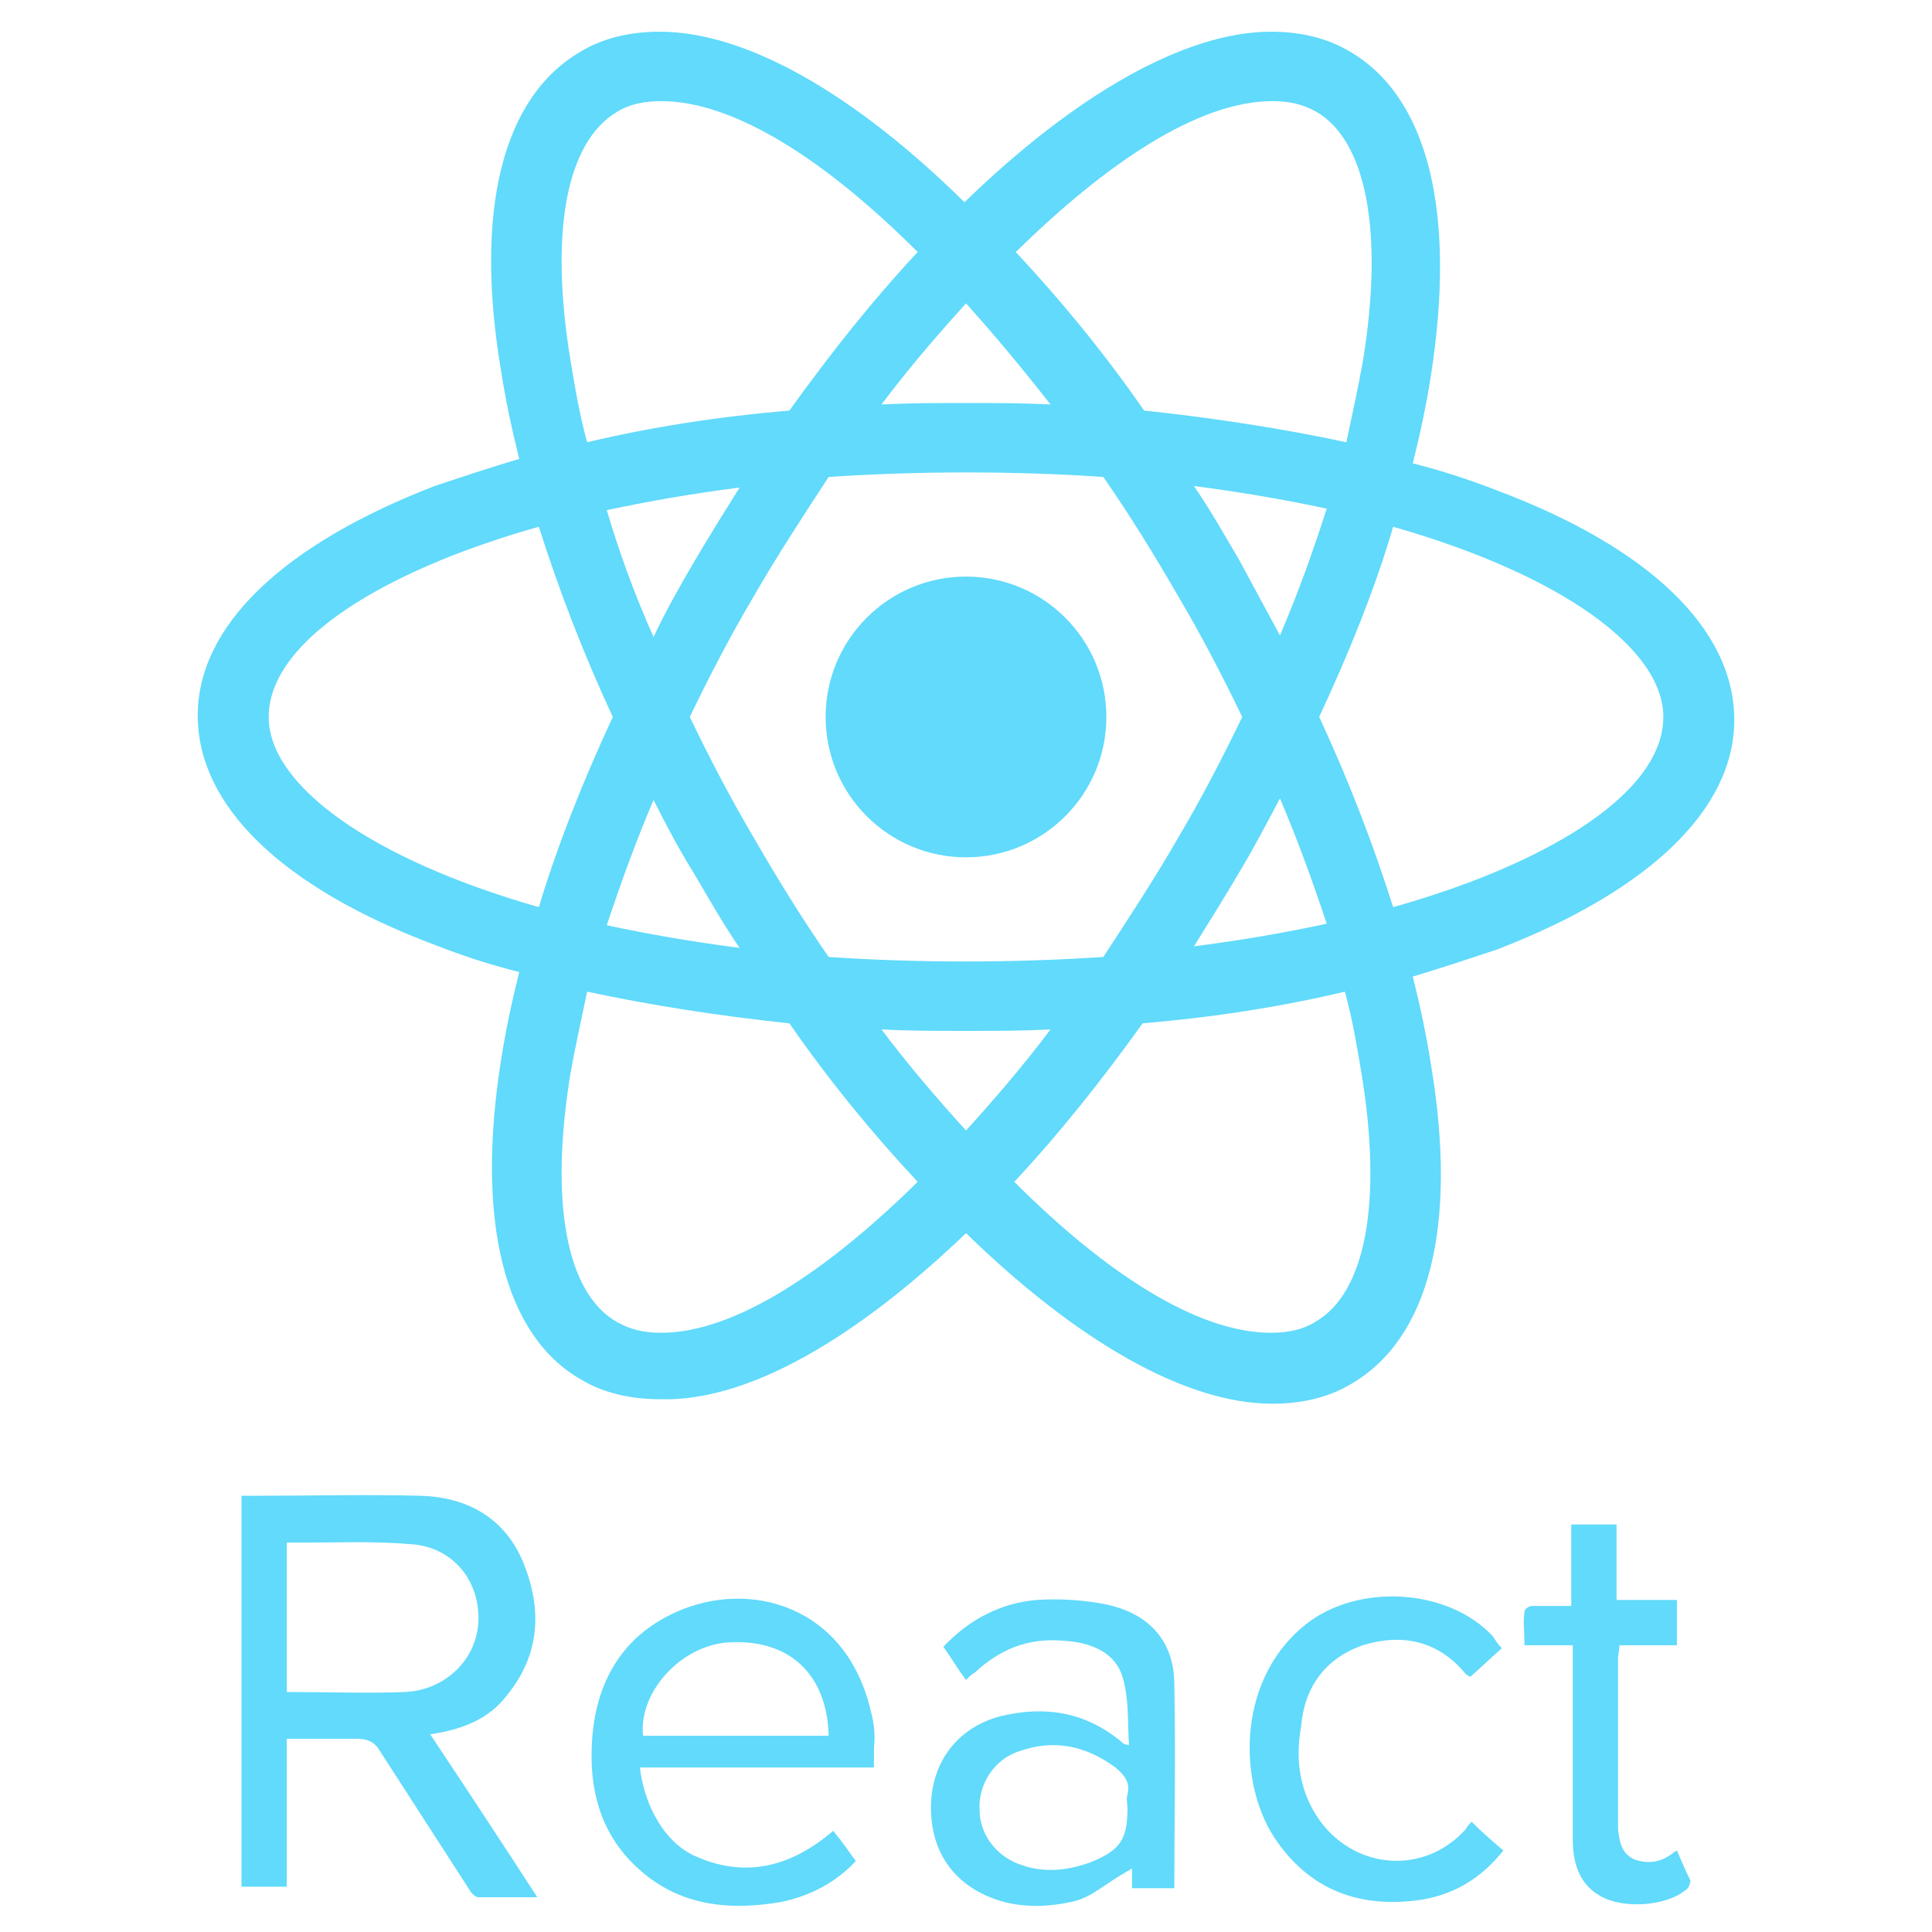
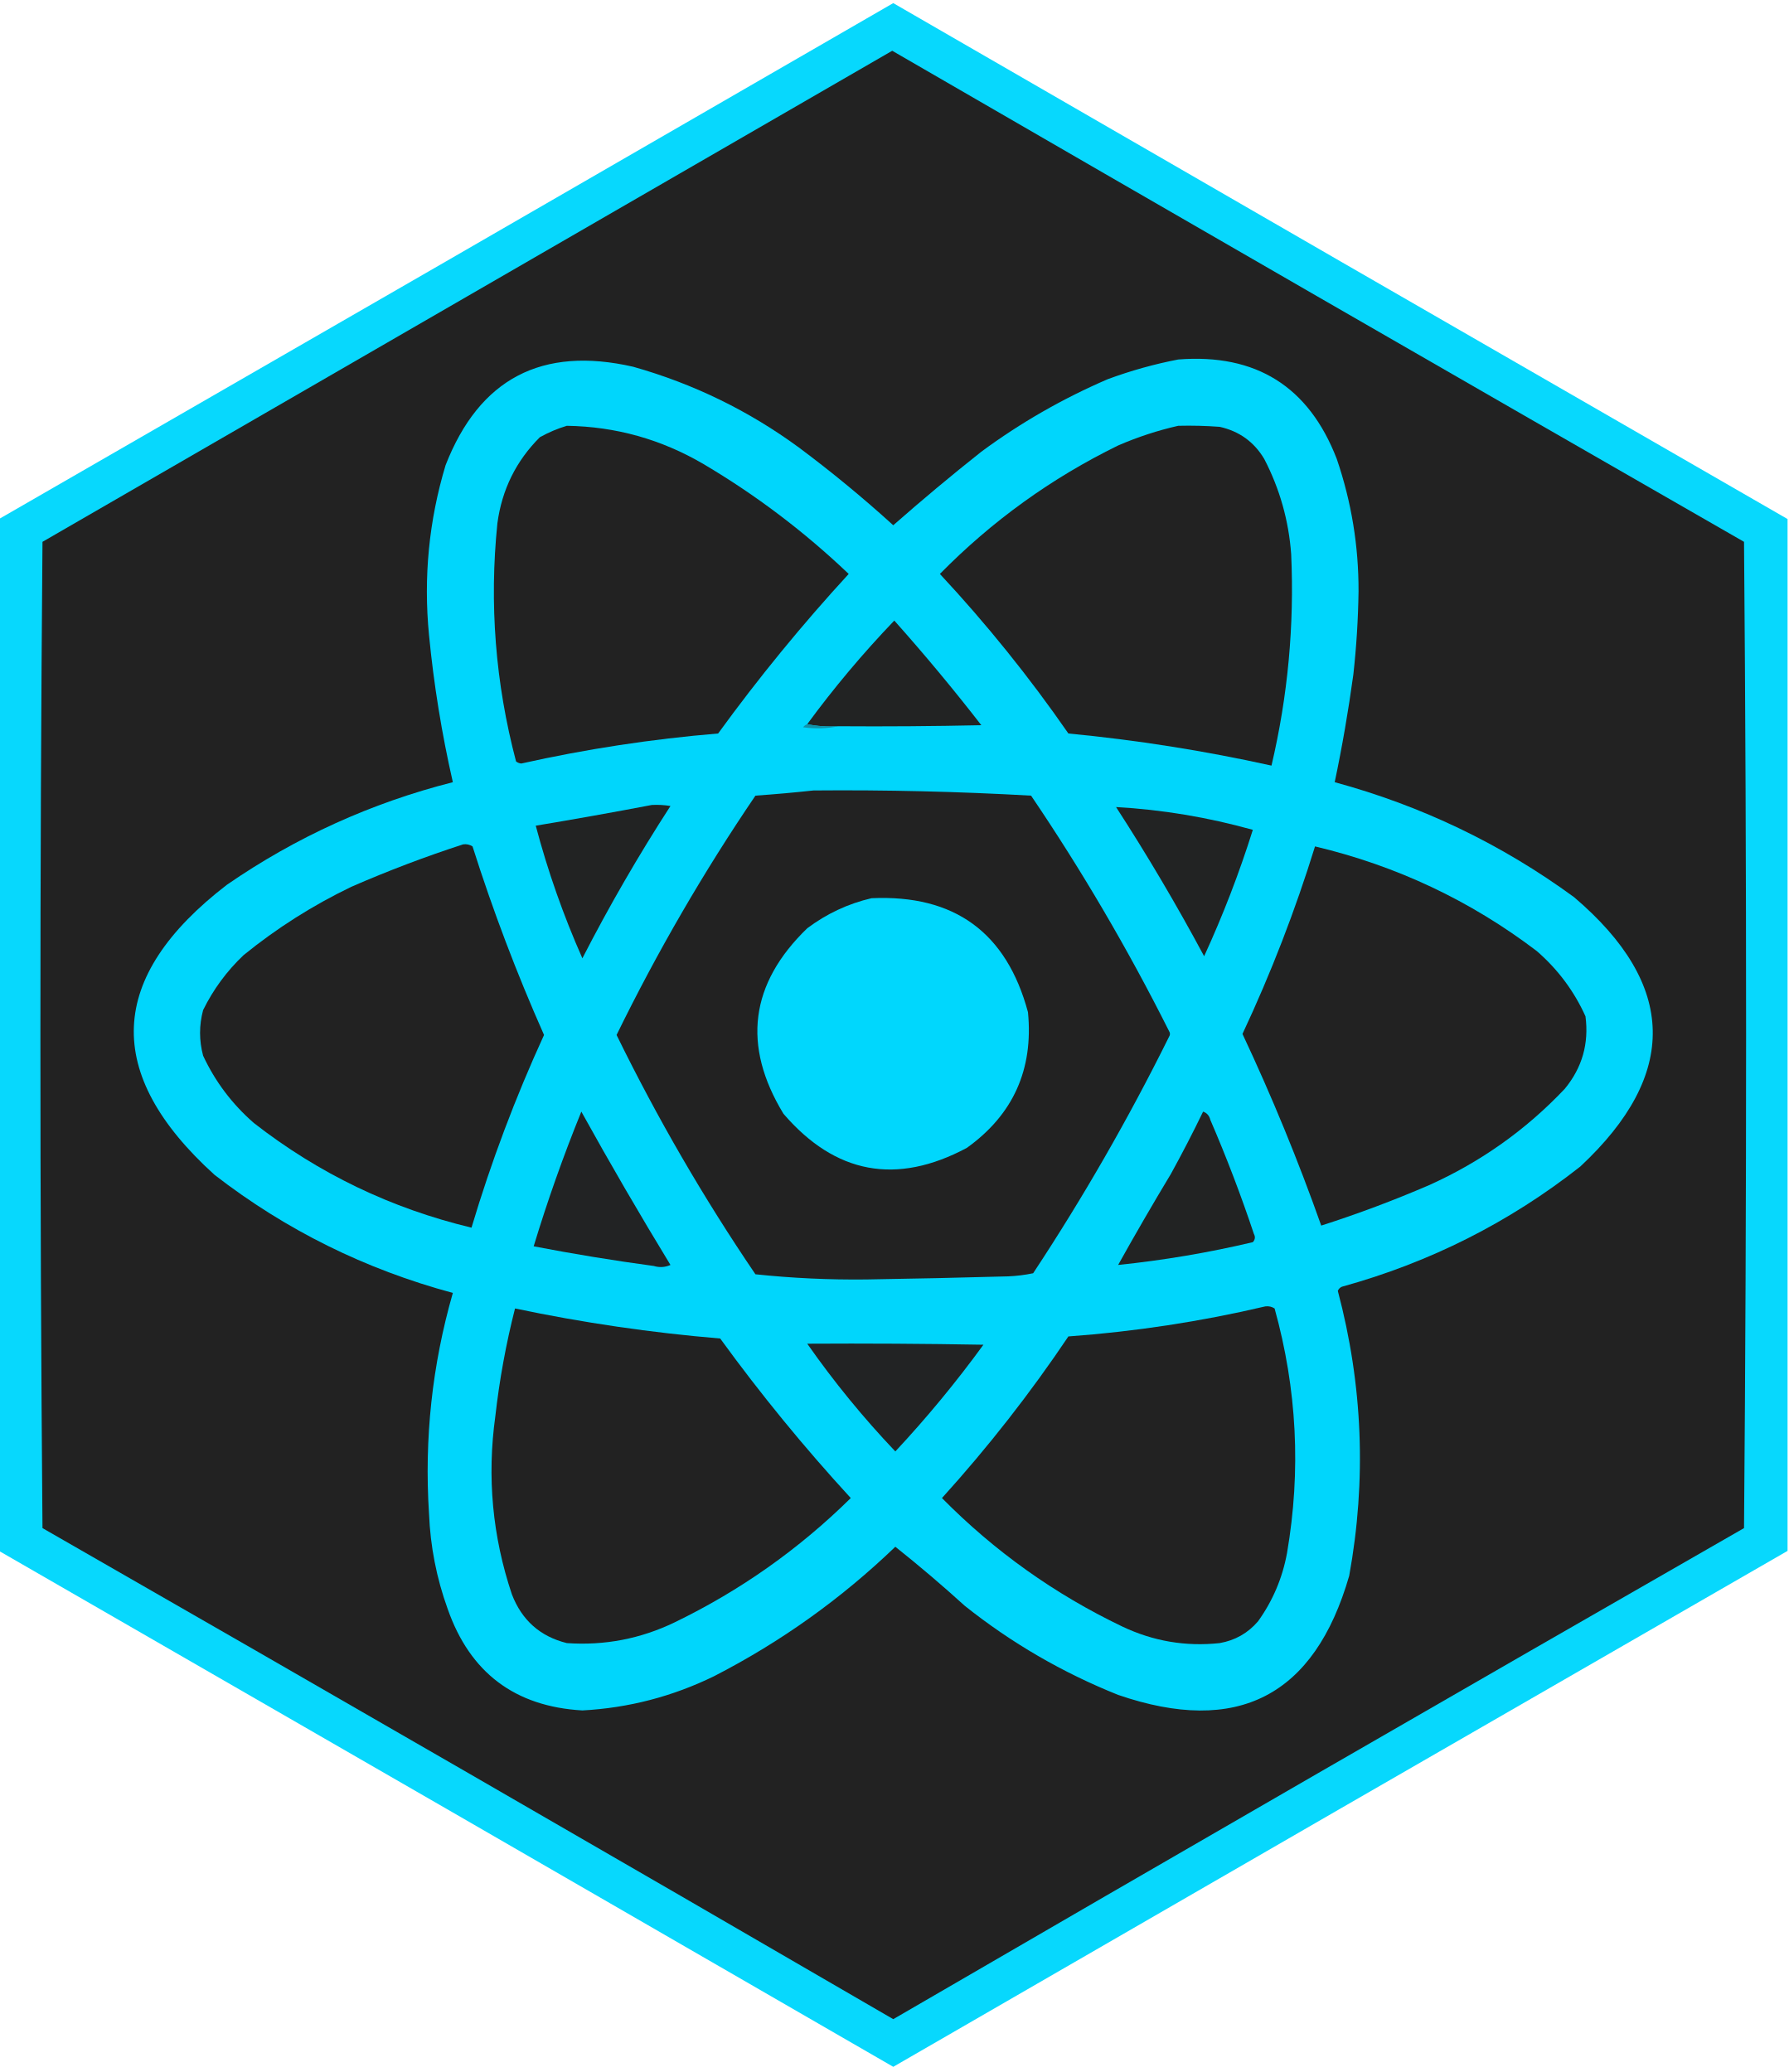
- <svg xmlns="http://www.w3.org/2000/svg" viewBox="0 0 128 128" enable-background="new 0 0 128 128">
-   <g fill="#61DAFB">
-     <circle cx="64" cy="47.5" r="9.3" />
-     <path d="M64 81.7c7.3 7.1 14.5 11.3 20.3 11.3 1.9 0 3.7-.4 5.2-1.3 5.2-3 7.1-10.5 5.3-21.2-.3-1.9-.7-3.8-1.2-5.8 2-.6 3.8-1.2 5.6-1.8 10.1-3.9 15.7-9.3 15.7-15.2 0-6-5.6-11.4-15.7-15.2-1.8-.7-3.6-1.3-5.6-1.8.5-2 .9-3.9 1.2-5.8 1.7-10.9-.2-18.5-5.4-21.5-1.5-.9-3.3-1.3-5.2-1.3-5.7 0-13 4.2-20.3 11.3-7.2-7.1-14.4-11.3-20.2-11.3-1.9 0-3.7.4-5.2 1.3-5.2 3-7.1 10.5-5.3 21.2.3 1.9.7 3.8 1.2 5.8-2 .6-3.8 1.2-5.6 1.8-10.1 3.9-15.7 9.3-15.7 15.2 0 6 5.6 11.4 15.7 15.2 1.8.7 3.6 1.3 5.6 1.8-.5 2-.9 3.9-1.2 5.8-1.7 10.7.2 18.3 5.3 21.2 1.5.9 3.3 1.3 5.2 1.3 5.8.2 13-4 20.3-11zm-5.6-13.5c1.8.1 3.7.1 5.6.1 1.9 0 3.8 0 5.6-.1-1.8 2.4-3.7 4.6-5.6 6.7-1.9-2.1-3.8-4.3-5.6-6.7zm-12.4-10.3c1 1.7 1.9 3.3 3 4.9-3.1-.4-6-.9-8.8-1.5.9-2.7 1.9-5.5 3.1-8.3.8 1.6 1.7 3.3 2.7 4.9zm-5.8-24.1c2.8-.6 5.7-1.1 8.8-1.5-1 1.6-2 3.2-3 4.9-1 1.7-1.9 3.3-2.7 5-1.3-2.9-2.3-5.7-3.1-8.4zm5.5 13.7c1.3-2.7 2.7-5.4 4.3-8.1 1.5-2.6 3.2-5.2 4.9-7.8 3-.2 6-.3 9.1-.3 3.2 0 6.2.1 9.1.3 1.8 2.6 3.4 5.2 4.9 7.8 1.6 2.7 3 5.4 4.3 8.1-1.3 2.7-2.7 5.4-4.3 8.1-1.5 2.6-3.2 5.2-4.9 7.8-3 .2-6 .3-9.1.3-3.2 0-6.2-.1-9.1-.3-1.8-2.6-3.4-5.2-4.9-7.8-1.6-2.7-3-5.4-4.3-8.1zm39.1-5.4l-2.7-5c-1-1.7-1.9-3.3-3-4.9 3.1.4 6 .9 8.8 1.5-.9 2.8-1.9 5.6-3.1 8.4zm0 10.8c1.2 2.8 2.2 5.6 3.1 8.3-2.8.6-5.7 1.1-8.8 1.5 1-1.6 2-3.2 3-4.9.9-1.5 1.8-3.2 2.7-4.9zm2.3 34.7c-.8.5-1.8.7-2.9.7-4.9 0-11-4-17-10 2.9-3.1 5.7-6.6 8.5-10.5 4.7-.4 9.2-1.1 13.4-2.1.5 1.8.8 3.6 1.1 5.4 1.4 8.5.3 14.6-3.1 16.5zm5.2-52.7c11.2 3.2 17.9 8.1 17.9 12.6 0 3.9-4.6 7.8-12.7 10.9-1.6.6-3.4 1.2-5.2 1.7-1.3-4.1-2.9-8.3-4.9-12.6 2-4.3 3.7-8.5 4.9-12.6zm-8-28.2c1.1 0 2 .2 2.9.7 3.3 1.9 4.5 7.9 3.1 16.5-.3 1.7-.7 3.5-1.1 5.4-4.2-.9-8.7-1.6-13.4-2.1-2.7-3.9-5.6-7.4-8.5-10.5 6-5.9 12.1-10 17-10zm-14.7 20.1c-1.8-.1-3.7-.1-5.6-.1s-3.8 0-5.6.1c1.8-2.4 3.7-4.6 5.6-6.7 1.9 2.1 3.8 4.4 5.6 6.7zm-28.7-19.4c.8-.5 1.8-.7 2.9-.7 4.9 0 11 4 17 10-2.9 3.1-5.7 6.6-8.5 10.5-4.7.4-9.2 1.1-13.4 2.1-.5-1.8-.8-3.6-1.1-5.4-1.4-8.5-.3-14.5 3.1-16.5zm-5.2 52.7c-11.2-3.2-17.9-8.1-17.9-12.6 0-3.9 4.6-7.8 12.7-10.9 1.6-.6 3.4-1.2 5.2-1.7 1.3 4.1 2.9 8.3 4.9 12.6-2 4.3-3.7 8.6-4.9 12.6zm2.1 11c.3-1.7.7-3.5 1.1-5.4 4.2.9 8.7 1.6 13.4 2.1 2.7 3.9 5.6 7.4 8.5 10.5-6 5.9-12.1 10-17 10-1.1 0-2-.2-2.9-.7-3.4-1.9-4.5-8-3.1-16.5zM33.6 112.3c2.2-2.7 2.3-5.7 1.1-8.7-1.2-3-3.7-4.4-6.8-4.5-3.7-.1-7.5 0-11.2 0h-.7v25.9h3v-9.8h4.7c.6 0 1.1.2 1.4.7l6 9.3c.1.2.4.5.6.5h3.9c-2.4-3.7-4.7-7.2-7.1-10.8 2.1-.3 3.9-1 5.1-2.6zm-14.6-.2v-9.9h1.1c2.3 0 4.7-.1 7 .1 2.7.1 4.6 2.2 4.6 4.9s-2.2 4.8-4.9 4.9c-2.4.1-4.8 0-7.8 0zM57.7 113.4c-1.6-7-8-8.8-12.9-6.6-3.8 1.7-5.5 5-5.6 9.1-.1 3.1.8 5.9 3.2 8 2.7 2.4 6 2.7 9.4 2.1 1.9-.4 3.6-1.3 4.9-2.7-.5-.7-1-1.4-1.5-2-2.8 2.4-5.9 3.2-9.3 1.6-2.2-1.1-3.3-3.8-3.5-5.8h15.5v-1.3c.1-.9 0-1.7-.2-2.4zm-15.1 1.6c-.3-3 2.7-6.2 6-6.2 3.8-.1 6.2 2.2 6.3 6.2h-12.3zM73.3 106.3c-1.5-.3-3.1-.4-4.6-.3-2.4.2-4.5 1.3-6.2 3.1.5.7.9 1.4 1.5 2.2.2-.2.4-.4.6-.5 1.6-1.5 3.5-2.3 5.8-2.1 1.8.1 3.5.7 4 2.5.4 1.4.3 2.9.4 4.4-.3 0-.4-.1-.5-.2-2.4-2-5.1-2.4-8-1.7-2.7.7-4.4 2.8-4.6 5.5-.2 3.1 1.2 5.4 3.9 6.5 1.7.7 3.6.7 5.4.3 1.4-.3 2-1.1 4-2.2v1.3h2.8c0-4 .1-8.9 0-13.5 0-2.9-1.7-4.7-4.5-5.3zm1.4 12.6c-.1.3 0 .6 0 .9 0 2.1-.5 2.8-2.5 3.6-1.4.5-2.9.7-4.4.2-1.7-.5-2.9-2-2.9-3.7-.1-1.7 1-3.4 2.7-3.9 2.3-.8 4.4-.3 6.3 1.1.6.5 1 1 .8 1.8zM90.3 109c2.6-.8 5-.3 6.8 1.9l.3.2c.7-.6 1.3-1.2 2.1-1.9-.3-.3-.4-.5-.6-.8-2.9-3.1-8.6-3.5-12.1-1-4.9 3.6-4.8 10.6-2.4 14.3 2.3 3.5 5.6 4.7 9.5 4.2 2.3-.3 4.2-1.4 5.7-3.3-.7-.6-1.4-1.2-2.1-1.9-.2.2-.3.3-.4.5-2.7 3-7.2 2.7-9.6-.5-1.4-1.9-1.7-4.1-1.3-6.3.2-2.5 1.5-4.5 4.1-5.4zM111.1 122.6c-.2.1-.3.2-.3.2-.8.6-1.6.7-2.5.4-.9-.4-1-1.2-1.1-2v-11.4c0-.2 0 .2.1-.8h3.8v-3h-4v-5h-3v5.4h-2.6c-.2 0-.5.2-.5.4-.1.7 0 1.2 0 2.2h3.2v12.8c0 1.6.4 3 1.8 3.8 1.5.9 4.4.7 5.7-.4.2-.1.3-.5.3-.6-.3-.6-.6-1.3-.9-2z" />
+ <svg xmlns="http://www.w3.org/2000/svg" version="1.1" width="863px" height="1000px" style="shape-rendering:geometricPrecision; text-rendering:geometricPrecision; image-rendering:optimizeQuality; fill-rule:evenodd; clip-rule:evenodd">
+   <g>
+     <path style="opacity:0.969" fill="#00d7fd" d="M 862.5,250.5 C 862.5,416.5 862.5,582.5 862.5,748.5C 718.612,831.362 574.779,914.362 431,997.5C 287.221,914.362 143.388,831.362 -0.5,748.5C -0.5,582.5 -0.5,416.5 -0.5,250.5C 143.388,167.638 287.221,84.638 431,1.5C 574.779,84.638 718.612,167.638 862.5,250.5 Z" />
+   </g>
+   <g>
+     <path style="opacity:1" fill="#222222" d="M 430.5,24.5 C 567.309,103.741 704.309,182.741 841.5,261.5C 842.833,420.167 842.833,578.833 841.5,737.5C 704.422,816.121 567.588,895.121 431,974.5C 294.412,895.121 157.578,816.121 20.5,737.5C 19.167,578.833 19.167,420.167 20.5,261.5C 157.229,182.473 293.896,103.473 430.5,24.5 Z" />
+   </g>
+   <g>
+     <path style="opacity:1" fill="#00d6fc" d="M 568.5,173.5 C 606.03,170.561 631.53,186.561 645,221.5C 652.081,242.232 655.581,263.565 655.5,285.5C 655.308,298.874 654.475,312.208 653,325.5C 650.61,343.033 647.61,360.366 644,377.5C 686.067,388.946 724.567,407.446 759.5,433C 809.102,475.233 810.102,518.566 762.5,563C 728.23,589.969 689.897,609.302 647.5,621C 646.572,621.388 645.905,622.055 645.5,623C 657.569,668.458 659.403,714.291 651,760.5C 634.243,818.631 597.076,837.798 539.5,818C 512.636,807.242 487.969,792.909 465.5,775C 454.616,765.112 443.449,755.612 432,746.5C 405.885,771.616 376.719,792.45 344.5,809C 324.415,818.801 303.248,824.301 281,825.5C 248.458,823.628 226.791,807.295 216,776.5C 210.634,761.64 207.634,746.307 207,730.5C 204.674,694.3 208.508,658.8 218.5,624C 176.159,612.585 137.826,593.585 103.5,567C 49.641,518.171 51.641,471.505 109.5,427C 142.806,404.017 179.14,387.517 218.5,377.5C 213.156,354.104 209.323,330.437 207,306.5C 204.282,278.601 206.948,251.268 215,224.5C 231.291,182.767 261.458,166.933 305.5,177C 334.601,185.218 361.267,198.218 385.5,216C 401.26,227.758 416.427,240.258 431,253.5C 444.863,241.304 459.03,229.47 473.5,218C 492.398,204.044 512.731,192.378 534.5,183C 545.702,178.87 557.035,175.703 568.5,173.5 Z" />
+   </g>
+   <g>
+     <path style="opacity:1" fill="#222222" d="M 568.5,205.5 C 575.175,205.334 581.842,205.5 588.5,206C 597.925,208.099 605.092,213.266 610,221.5C 617.486,235.92 621.819,251.253 623,267.5C 624.551,301.944 621.384,335.944 613.5,369.5C 581.171,362.333 548.504,357.166 515.5,354C 496.731,326.888 476.064,301.221 453.5,277C 478.634,251.433 507.301,230.766 539.5,215C 548.99,210.891 558.657,207.725 568.5,205.5 Z" />
+   </g>
+   <g>
+     <path style="opacity:1" fill="#222222" d="M 273.5,205.5 C 297.098,205.864 319.098,212.031 339.5,224C 364.819,238.978 388.153,256.645 409.5,277C 386.987,301.505 365.987,327.171 346.5,354C 314.491,356.668 282.825,361.502 251.5,368.5C 250.558,368.392 249.725,368.059 249,367.5C 239.017,329.69 236.017,291.357 240,252.5C 242.194,236.28 249.027,222.446 260.5,211C 264.741,208.651 269.075,206.818 273.5,205.5 Z" />
+   </g>
+   <g>
+     <path style="opacity:1" fill="#222323" d="M 404.5,350.5 C 399.305,350.821 394.305,350.487 389.5,349.5C 402.378,331.949 416.378,315.283 431.5,299.5C 446.096,315.872 460.096,332.705 473.5,350C 450.502,350.5 427.502,350.667 404.5,350.5 Z" />
+   </g>
+   <g>
+     <path style="opacity:1" fill="#1191a9" d="M 389.5,349.5 C 394.305,350.487 399.305,350.821 404.5,350.5C 399.015,351.652 393.349,351.818 387.5,351C 388.044,350.283 388.711,349.783 389.5,349.5 Z" />
+   </g>
+   <g>
+     <path style="opacity:1" fill="#222222" d="M 392.5,381.5 C 427.528,381.187 462.528,382.02 497.5,384C 522.063,420.272 544.23,458.106 564,497.5C 564.667,498.5 564.667,499.5 564,500.5C 544.442,539.968 522.608,577.968 498.5,614.5C 494.541,615.327 490.541,615.827 486.5,616C 463.67,616.642 440.836,617.142 418,617.5C 400.107,617.707 382.274,616.874 364.5,615C 339.515,578.219 317.182,539.719 297.5,499.5C 317.182,459.281 339.515,420.781 364.5,384C 374.001,383.327 383.335,382.494 392.5,381.5 Z" />
+   </g>
+   <g>
+     <path style="opacity:1" fill="#222323" d="M 314.5,388.5 C 317.518,388.335 320.518,388.502 323.5,389C 308.135,412.724 293.969,437.224 281,462.5C 271.804,441.744 264.304,420.411 258.5,398.5C 277.334,395.363 296.001,392.029 314.5,388.5 Z" />
+   </g>
+   <g>
+     <path style="opacity:1" fill="#222323" d="M 538.5,389.5 C 560.716,390.758 582.716,394.425 604.5,400.5C 597.933,421.377 590.099,441.71 581,461.5C 567.767,436.809 553.6,412.809 538.5,389.5 Z" />
+   </g>
+   <g>
+     <path style="opacity:1" fill="#222222" d="M 223.5,407.5 C 225.144,407.286 226.644,407.62 228,408.5C 237.829,439.49 249.329,469.823 262.5,499.5C 248.658,529.693 236.992,560.693 227.5,592.5C 188.751,583.209 153.751,566.376 122.5,542C 111.998,532.844 103.832,522.011 98,509.5C 96.043,502.153 96.043,494.819 98,487.5C 102.913,477.511 109.413,468.678 117.5,461C 133.48,448.002 150.814,437.002 169.5,428C 187.259,420.251 205.259,413.418 223.5,407.5 Z" />
+   </g>
+   <g>
+     <path style="opacity:1" fill="#222222" d="M 634.5,408.5 C 673.825,417.832 709.491,434.665 741.5,459C 751.673,467.828 759.506,478.328 765,490.5C 766.729,503.642 763.396,515.308 755,525.5C 736.283,545.285 714.45,560.785 689.5,572C 672.486,579.34 655.152,585.84 637.5,591.5C 626.371,560.07 613.704,529.237 599.5,499C 613.26,469.645 624.927,439.479 634.5,408.5 Z" />
+   </g>
+   <g>
+     <path style="opacity:1" fill="#00d7fd" d="M 420.5,433.5 C 460.482,431.666 485.649,449.999 496,488.5C 498.689,516.143 488.855,537.977 466.5,554C 432.528,572.138 403.028,566.638 378,537.5C 358.022,504.587 361.855,474.753 389.5,448C 398.894,440.967 409.227,436.134 420.5,433.5 Z" />
+   </g>
+   <g>
+     <path style="opacity:1" fill="#222324" d="M 280.5,536.5 C 294.302,561.431 308.635,586.098 323.5,610.5C 320.894,611.652 318.227,611.818 315.5,611C 296.035,608.367 276.702,605.2 257.5,601.5C 264.174,579.478 271.841,557.811 280.5,536.5 Z" />
+   </g>
+   <g>
+     <path style="opacity:1" fill="#222323" d="M 580.5,536.5 C 582.335,537.122 583.502,538.456 584,540.5C 591.785,558.521 598.785,576.854 605,595.5C 605.781,596.944 605.614,598.277 604.5,599.5C 583.089,604.569 561.422,608.235 539.5,610.5C 547.706,595.768 556.206,581.102 565,566.5C 570.448,556.603 575.614,546.603 580.5,536.5 Z" />
+   </g>
+   <g>
+     <path style="opacity:1" fill="#222222" d="M 610.5,630.5 C 612.144,630.286 613.644,630.62 615,631.5C 625.812,670.417 627.812,709.751 621,749.5C 618.791,761.581 614.124,772.581 607,782.5C 602.108,788.197 595.941,791.697 588.5,793C 572.102,794.76 556.435,792.093 541.5,785C 508.883,769.379 479.883,748.713 454.5,723C 476.742,698.433 497.075,672.433 515.5,645C 547.692,642.655 579.358,637.822 610.5,630.5 Z" />
+   </g>
+   <g>
+     <path style="opacity:1" fill="#222222" d="M 248.5,631.5 C 281.183,638.377 314.183,643.211 347.5,646C 366.987,672.829 387.987,698.495 410.5,723C 385.465,747.683 357.132,767.683 325.5,783C 309.031,790.937 291.697,794.27 273.5,793C 260.639,789.81 251.805,781.977 247,769.5C 237.593,741.506 234.926,712.839 239,683.5C 240.983,665.931 244.15,648.598 248.5,631.5 Z" />
+   </g>
+   <g>
+     <path style="opacity:1" fill="#222324" d="M 389.5,648.5 C 417.835,648.333 446.169,648.5 474.5,649C 461.408,666.996 447.241,684.162 432,700.5C 416.463,684.145 402.296,666.812 389.5,648.5 Z" />
  </g>
</svg>
